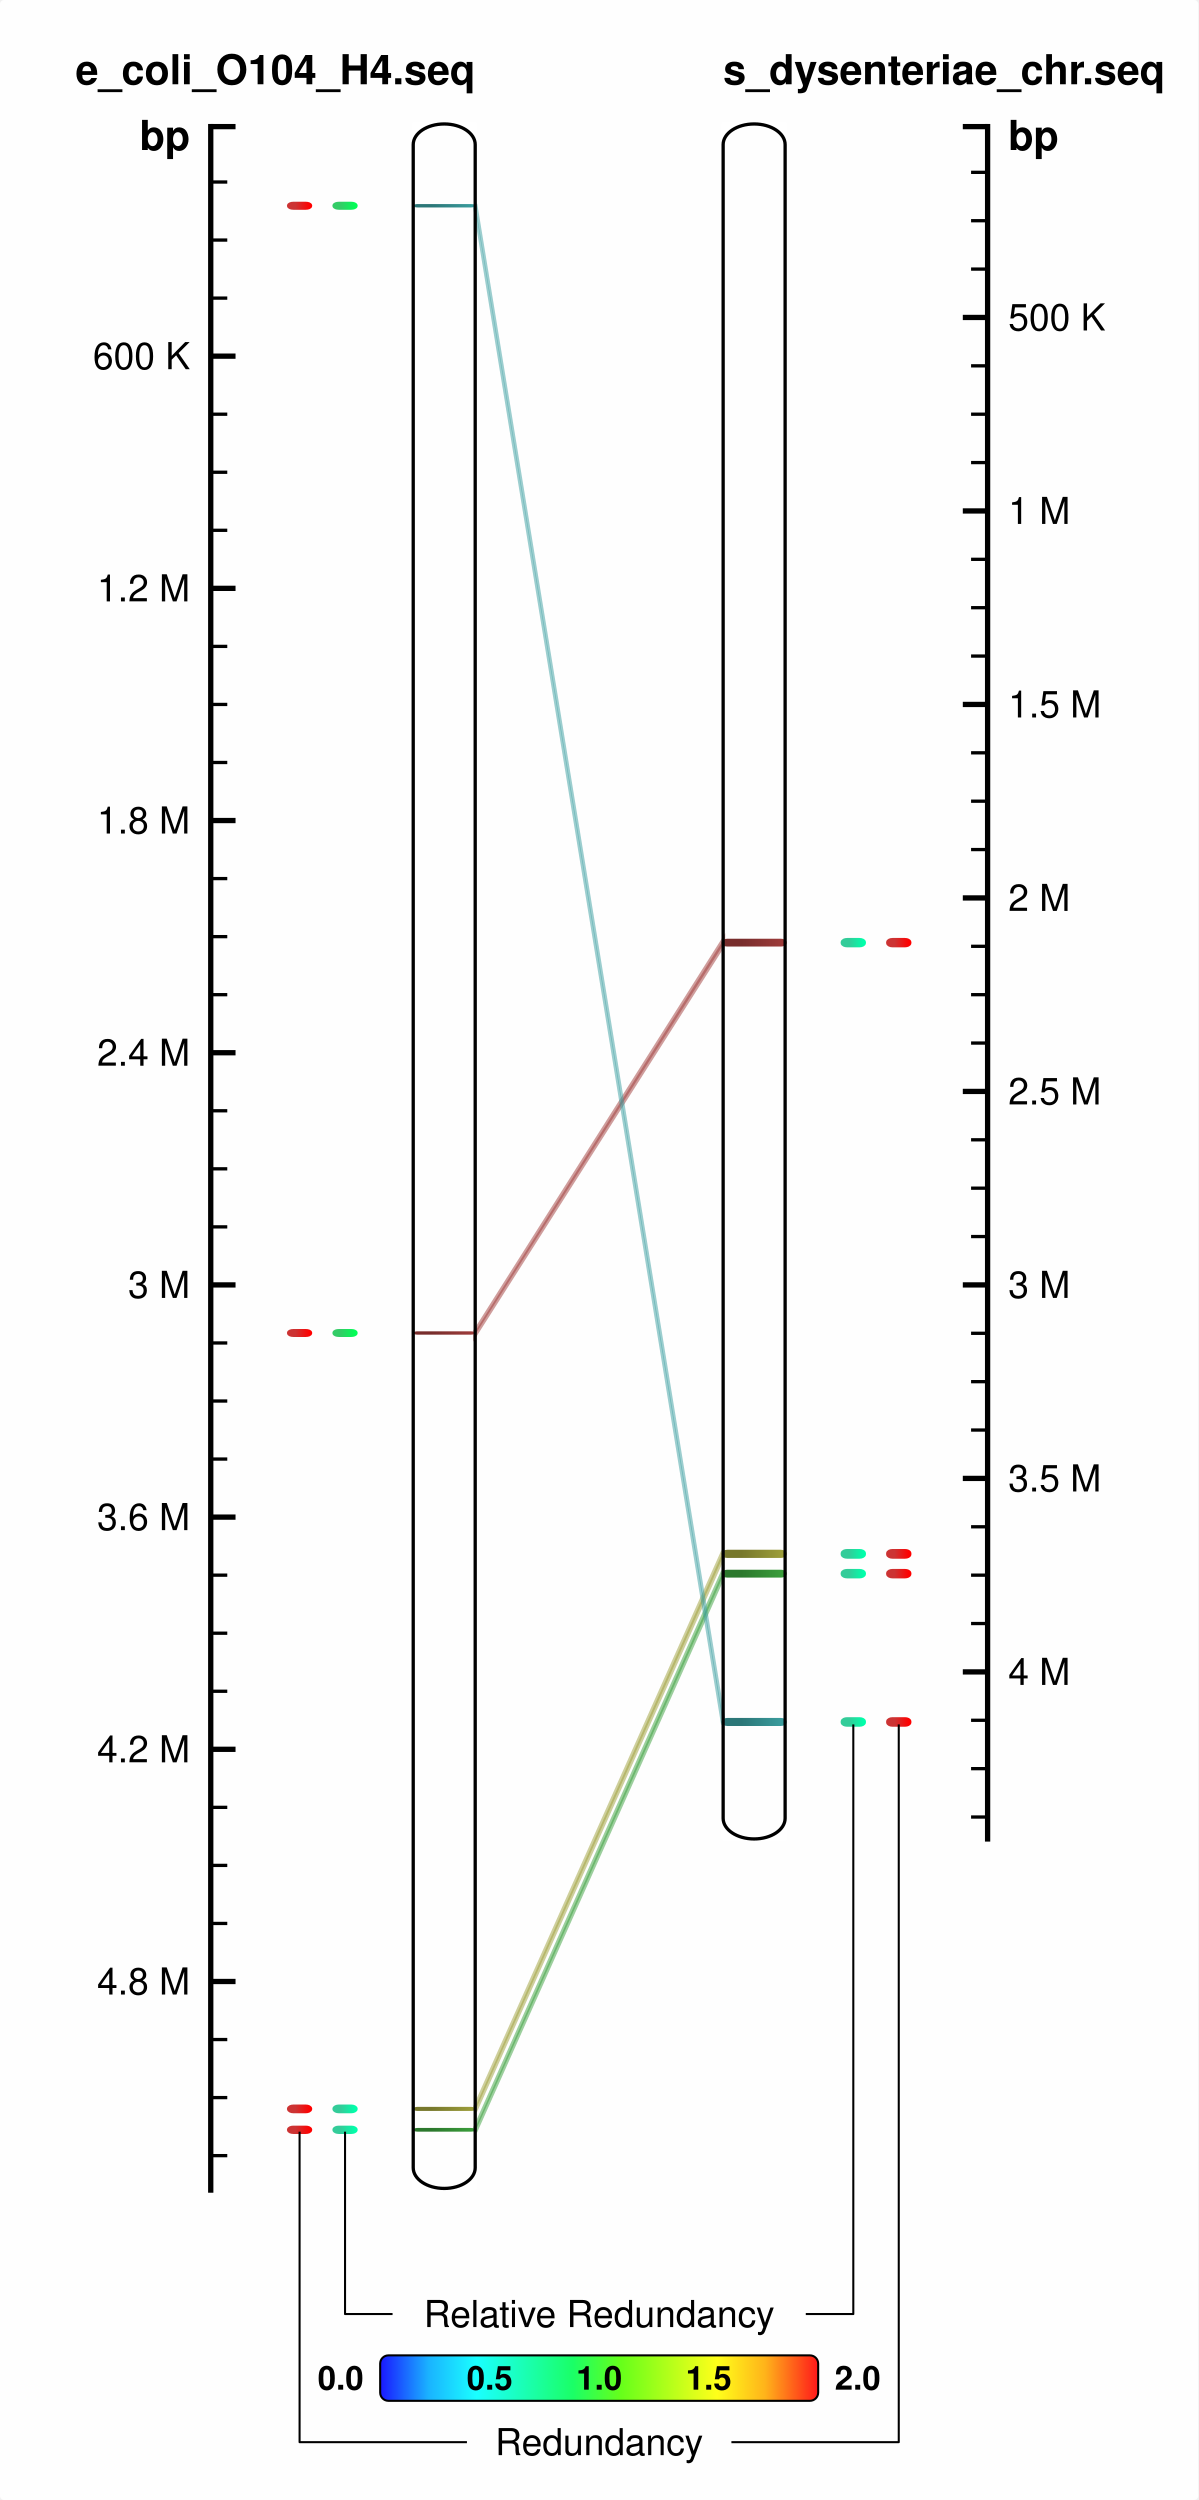
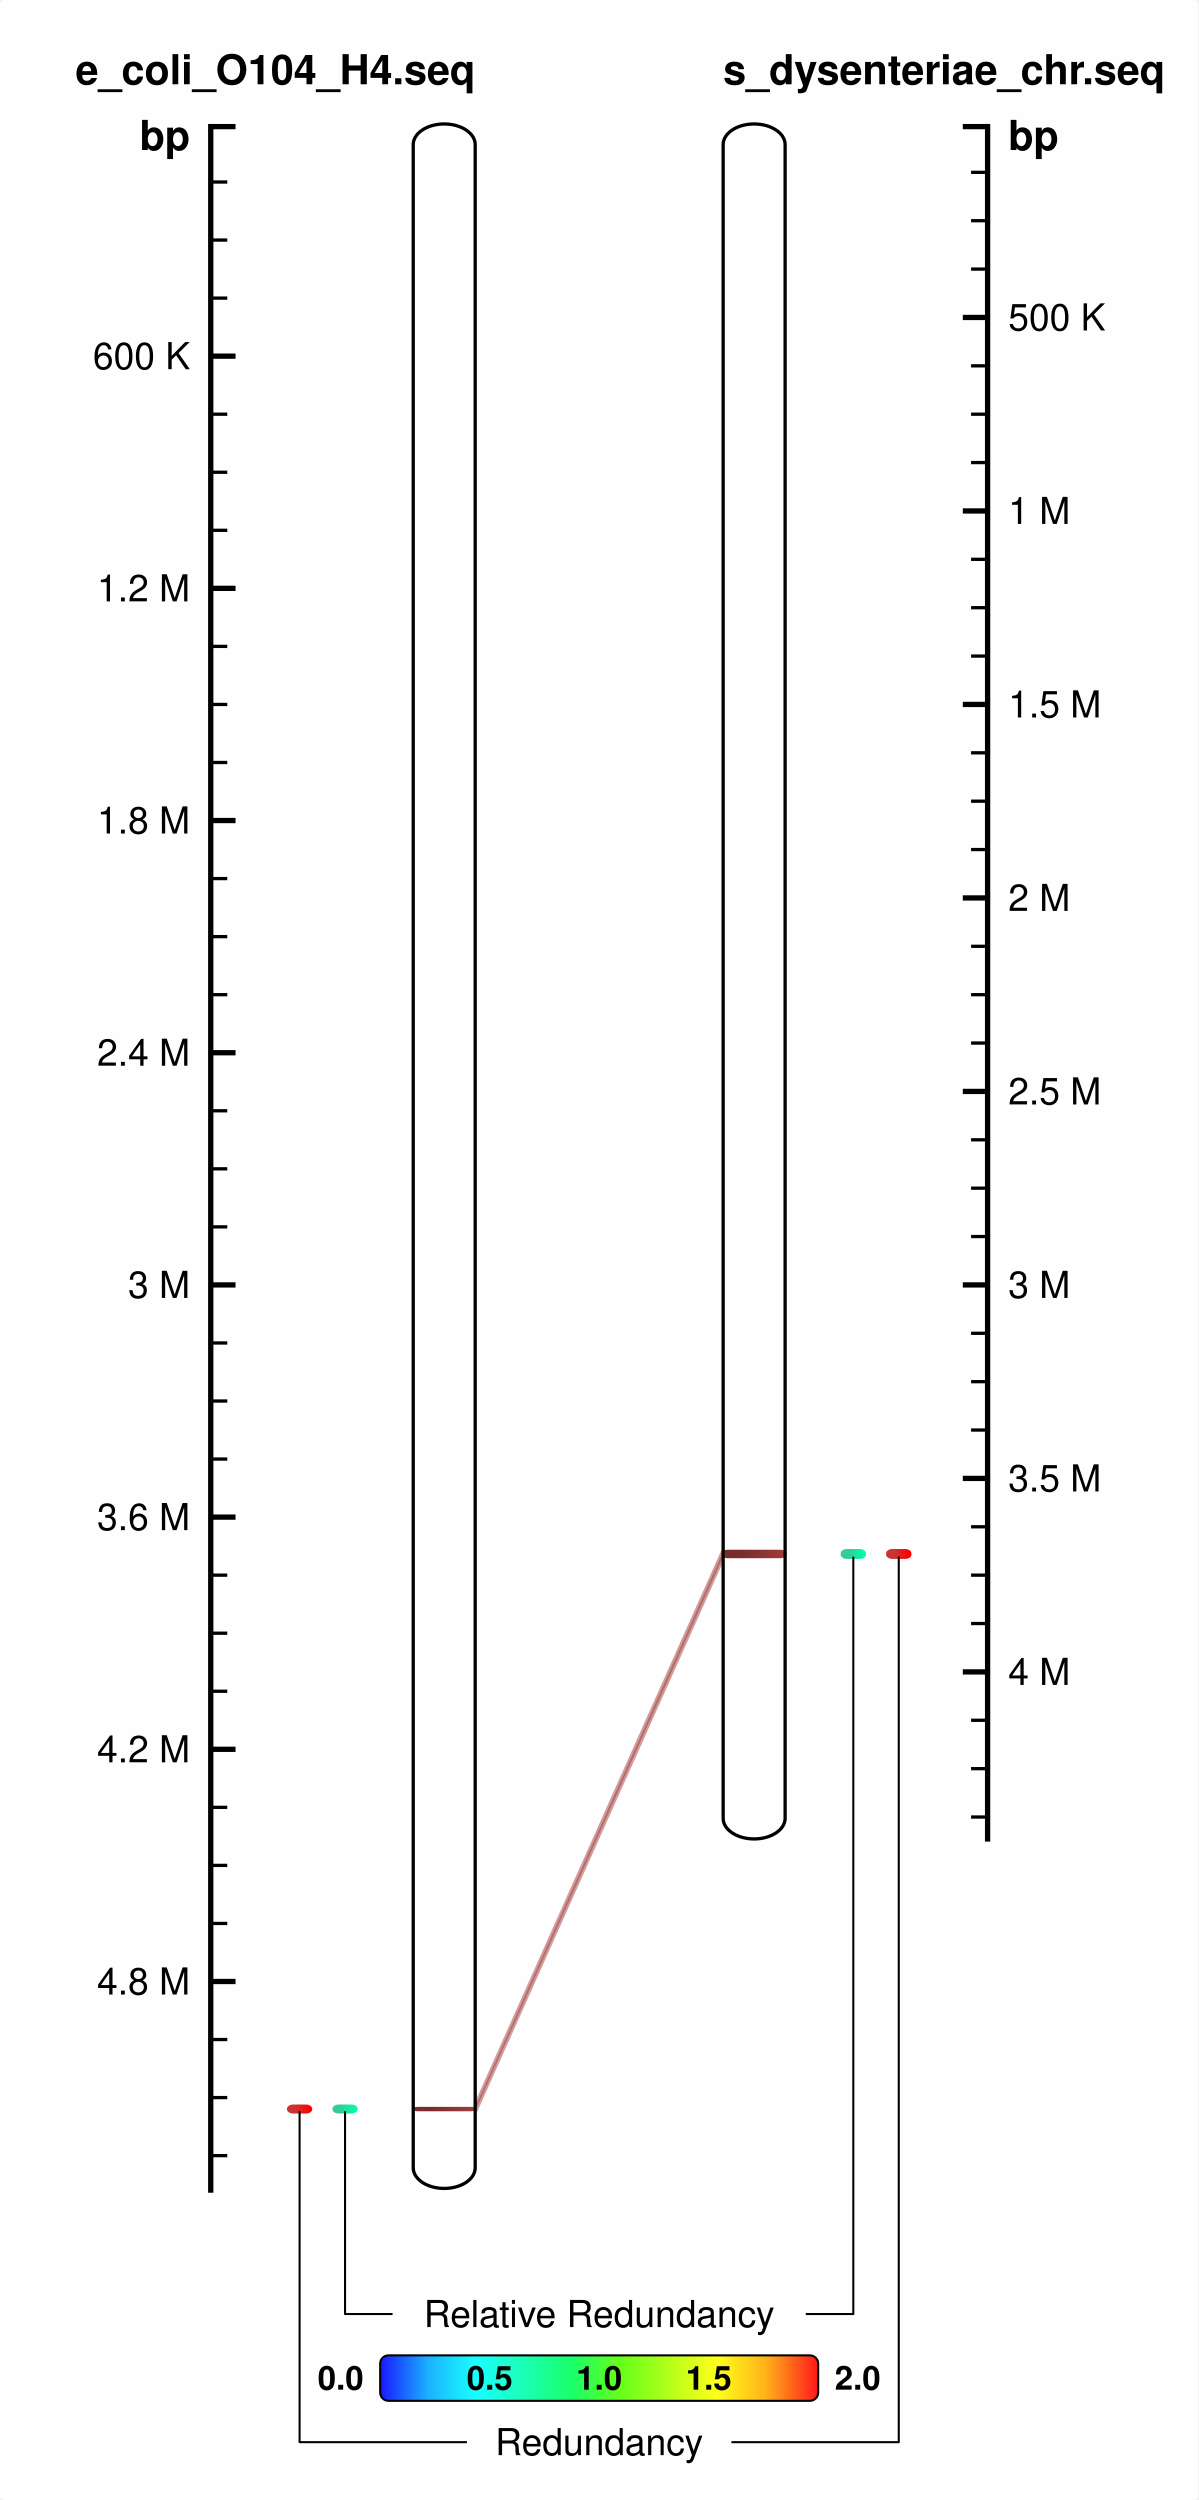
<svg xmlns="http://www.w3.org/2000/svg" viewBox="0 0 290 605.001">
  <rect x="0" y="0" width="290" height="605.001" rx="1" ry="1" fill="white" fill-opacity="0.9" stroke="white" stroke-width="0" stroke-opacity="1" />
  <line id="51.00000030.00000051.000000530.641052" x1="51" y1="30" x2="51" y2="530.641" stroke-width="1.28" stroke="black" />
  <text id="46.00000036.299999" x="46" y="36.3" dominant-baseline="" baseline-shift="" alignment-baseline="" font-size="10px" font-weight="bold" font-family="Helvetica,Arial" font-variant="normal" text-anchor="end" text-align="start" line-height="125%%">
bp</text>
  <line id="51.00000030.63999957.00000030.639999" x1="51" y1="30.64" x2="57" y2="30.64" stroke-width="1.28" stroke="black" />
  <line id="51.00000044.04757355.00000044.047573" x1="51" y1="44.048" x2="55" y2="44.048" stroke-width="0.8" stroke="black" />
  <line id="51.00000058.09515055.00000058.095150" x1="51" y1="58.095" x2="55" y2="58.095" stroke-width="0.8" stroke="black" />
  <line id="51.00000072.14272355.00000072.142723" x1="51" y1="72.143" x2="55" y2="72.143" stroke-width="0.8" stroke="black" />
  <line id="51.00000086.19030057.00000086.190300" x1="51" y1="86.19" x2="57" y2="86.19" stroke-width="1.28" stroke="black" />
  <text id="46.00000089.340302" x="46" y="89.34" dominant-baseline="" baseline-shift="" alignment-baseline="" font-size="9px" font-weight="normal" font-family="Helvetica,Arial" font-variant="normal" text-anchor="end" text-align="start" line-height="125%%">
600 K</text>
  <line id="51.000000100.23786955.000000100.237869" x1="51" y1="100.238" x2="55" y2="100.238" stroke-width="0.8" stroke="black" />
  <line id="51.000000114.28544655.000000114.285446" x1="51" y1="114.285" x2="55" y2="114.285" stroke-width="0.8" stroke="black" />
  <line id="51.000000128.33302355.000000128.333023" x1="51" y1="128.333" x2="55" y2="128.333" stroke-width="0.8" stroke="black" />
  <line id="51.000000142.38060057.000000142.380600" x1="51" y1="142.381" x2="57" y2="142.381" stroke-width="1.28" stroke="black" />
  <text id="46.000000145.530594" x="46" y="145.531" dominant-baseline="" baseline-shift="" alignment-baseline="" font-size="9px" font-weight="normal" font-family="Helvetica,Arial" font-variant="normal" text-anchor="end" text-align="start" line-height="125%%">
1.2 M</text>
  <line id="51.000000156.42817755.000000156.428177" x1="51" y1="156.428" x2="55" y2="156.428" stroke-width="0.8" stroke="black" />
  <line id="51.000000170.47573955.000000170.475739" x1="51" y1="170.476" x2="55" y2="170.476" stroke-width="0.8" stroke="black" />
  <line id="51.000000184.52331555.000000184.523315" x1="51" y1="184.523" x2="55" y2="184.523" stroke-width="0.8" stroke="black" />
  <line id="51.000000198.57089257.000000198.570892" x1="51" y1="198.571" x2="57" y2="198.571" stroke-width="1.28" stroke="black" />
  <text id="46.000000201.720886" x="46" y="201.721" dominant-baseline="" baseline-shift="" alignment-baseline="" font-size="9px" font-weight="normal" font-family="Helvetica,Arial" font-variant="normal" text-anchor="end" text-align="start" line-height="125%%">
1.8 M</text>
  <line id="51.000000212.61846955.000000212.618469" x1="51" y1="212.618" x2="55" y2="212.618" stroke-width="0.8" stroke="black" />
  <line id="51.000000226.66604655.000000226.666046" x1="51" y1="226.666" x2="55" y2="226.666" stroke-width="0.8" stroke="black" />
  <line id="51.000000240.71362355.000000240.713623" x1="51" y1="240.714" x2="55" y2="240.714" stroke-width="0.8" stroke="black" />
  <line id="51.000000254.76118557.000000254.761185" x1="51" y1="254.761" x2="57" y2="254.761" stroke-width="1.28" stroke="black" />
  <text id="46.000000257.911194" x="46" y="257.911" dominant-baseline="" baseline-shift="" alignment-baseline="" font-size="9px" font-weight="normal" font-family="Helvetica,Arial" font-variant="normal" text-anchor="end" text-align="start" line-height="125%%">
2.4 M</text>
  <line id="51.000000268.80877755.000000268.808777" x1="51" y1="268.809" x2="55" y2="268.809" stroke-width="0.8" stroke="black" />
  <line id="51.000000282.85635455.000000282.856354" x1="51" y1="282.856" x2="55" y2="282.856" stroke-width="0.8" stroke="black" />
  <line id="51.000000296.90390055.000000296.903900" x1="51" y1="296.904" x2="55" y2="296.904" stroke-width="0.8" stroke="black" />
  <line id="51.000000310.95147757.000000310.951477" x1="51" y1="310.951" x2="57" y2="310.951" stroke-width="1.28" stroke="black" />
  <text id="46.000000314.101471" x="46" y="314.101" dominant-baseline="" baseline-shift="" alignment-baseline="" font-size="9px" font-weight="normal" font-family="Helvetica,Arial" font-variant="normal" text-anchor="end" text-align="start" line-height="125%%">
3 M</text>
  <line id="51.000000324.99905455.000000324.999054" x1="51" y1="324.999" x2="55" y2="324.999" stroke-width="0.8" stroke="black" />
  <line id="51.000000339.04663155.000000339.046631" x1="51" y1="339.047" x2="55" y2="339.047" stroke-width="0.8" stroke="black" />
  <line id="51.000000353.09420855.000000353.094208" x1="51" y1="353.094" x2="55" y2="353.094" stroke-width="0.8" stroke="black" />
  <line id="51.000000367.14178557.000000367.141785" x1="51" y1="367.142" x2="57" y2="367.142" stroke-width="1.28" stroke="black" />
  <text id="46.000000370.291779" x="46" y="370.292" dominant-baseline="" baseline-shift="" alignment-baseline="" font-size="9px" font-weight="normal" font-family="Helvetica,Arial" font-variant="normal" text-anchor="end" text-align="start" line-height="125%%">
3.6 M</text>
  <line id="51.000000381.18936255.000000381.189362" x1="51" y1="381.189" x2="55" y2="381.189" stroke-width="0.8" stroke="black" />
  <line id="51.000000395.23693855.000000395.236938" x1="51" y1="395.237" x2="55" y2="395.237" stroke-width="0.8" stroke="black" />
  <line id="51.000000409.28451555.000000409.284515" x1="51" y1="409.285" x2="55" y2="409.285" stroke-width="0.8" stroke="black" />
  <line id="51.000000423.33209257.000000423.332092" x1="51" y1="423.332" x2="57" y2="423.332" stroke-width="1.28" stroke="black" />
  <text id="46.000000426.482086" x="46" y="426.482" dominant-baseline="" baseline-shift="" alignment-baseline="" font-size="9px" font-weight="normal" font-family="Helvetica,Arial" font-variant="normal" text-anchor="end" text-align="start" line-height="125%%">
4.2 M</text>
  <line id="51.000000437.37966955.000000437.379669" x1="51" y1="437.38" x2="55" y2="437.38" stroke-width="0.8" stroke="black" />
  <line id="51.000000451.42724655.000000451.427246" x1="51" y1="451.427" x2="55" y2="451.427" stroke-width="0.8" stroke="black" />
  <line id="51.000000465.47482355.000000465.474823" x1="51" y1="465.475" x2="55" y2="465.475" stroke-width="0.8" stroke="black" />
  <line id="51.000000479.52236957.000000479.522369" x1="51" y1="479.522" x2="57" y2="479.522" stroke-width="1.28" stroke="black" />
  <text id="46.000000482.672363" x="46" y="482.672" dominant-baseline="" baseline-shift="" alignment-baseline="" font-size="9px" font-weight="normal" font-family="Helvetica,Arial" font-variant="normal" text-anchor="end" text-align="start" line-height="125%%">
4.8 M</text>
  <line id="51.000000493.56994655.000000493.569946" x1="51" y1="493.57" x2="55" y2="493.57" stroke-width="0.8" stroke="black" />
  <line id="51.000000507.61752355.000000507.617523" x1="51" y1="507.618" x2="55" y2="507.618" stroke-width="0.8" stroke="black" />
  <line id="51.000000521.66510055.000000521.665100" x1="51" y1="521.665" x2="55" y2="521.665" stroke-width="0.8" stroke="black" />
  <line id="239.00000030.000000239.000000445.666321" x1="239" y1="30" x2="239" y2="445.666" stroke-width="1.28" stroke="black" />
  <text id="244.00000036.299999" x="244" y="36.3" dominant-baseline="" baseline-shift="" alignment-baseline="" font-size="10px" font-weight="bold" font-family="Helvetica,Arial" font-variant="normal" text-anchor="start" text-align="start" line-height="125%%">
bp</text>
  <line id="239.00000030.639999233.00000030.639999" x1="239" y1="30.64" x2="233" y2="30.64" stroke-width="1.28" stroke="black" />
  <line id="239.00000041.706310235.00000041.706310" x1="239" y1="41.706" x2="235" y2="41.706" stroke-width="0.8" stroke="black" />
  <line id="239.00000053.412624235.00000053.412624" x1="239" y1="53.413" x2="235" y2="53.413" stroke-width="0.8" stroke="black" />
  <line id="239.00000065.118935235.00000065.118935" x1="239" y1="65.119" x2="235" y2="65.119" stroke-width="0.8" stroke="black" />
  <line id="239.00000076.825249233.00000076.825249" x1="239" y1="76.825" x2="233" y2="76.825" stroke-width="1.28" stroke="black" />
  <text id="244.00000079.975250" x="244" y="79.975" dominant-baseline="" baseline-shift="" alignment-baseline="" font-size="9px" font-weight="normal" font-family="Helvetica,Arial" font-variant="normal" text-anchor="start" text-align="start" line-height="125%%">
500 K</text>
  <line id="239.00000088.531563235.00000088.531563" x1="239" y1="88.532" x2="235" y2="88.532" stroke-width="0.8" stroke="black" />
  <line id="239.000000100.237869235.000000100.237869" x1="239" y1="100.238" x2="235" y2="100.238" stroke-width="0.8" stroke="black" />
  <line id="239.000000111.944183235.000000111.944183" x1="239" y1="111.944" x2="235" y2="111.944" stroke-width="0.8" stroke="black" />
  <line id="239.000000123.650497233.000000123.650497" x1="239" y1="123.65" x2="233" y2="123.65" stroke-width="1.28" stroke="black" />
  <text id="244.000000126.800499" x="244" y="126.8" dominant-baseline="" baseline-shift="" alignment-baseline="" font-size="9px" font-weight="normal" font-family="Helvetica,Arial" font-variant="normal" text-anchor="start" text-align="start" line-height="125%%">
1 M</text>
  <line id="239.000000135.356812235.000000135.356812" x1="239" y1="135.357" x2="235" y2="135.357" stroke-width="0.8" stroke="black" />
  <line id="239.000000147.063126235.000000147.063126" x1="239" y1="147.063" x2="235" y2="147.063" stroke-width="0.8" stroke="black" />
  <line id="239.000000158.769440235.000000158.769440" x1="239" y1="158.769" x2="235" y2="158.769" stroke-width="0.8" stroke="black" />
  <line id="239.000000170.475739233.000000170.475739" x1="239" y1="170.476" x2="233" y2="170.476" stroke-width="1.28" stroke="black" />
  <text id="244.000000173.625732" x="244" y="173.626" dominant-baseline="" baseline-shift="" alignment-baseline="" font-size="9px" font-weight="normal" font-family="Helvetica,Arial" font-variant="normal" text-anchor="start" text-align="start" line-height="125%%">
1.5 M</text>
  <line id="239.000000182.182053235.000000182.182053" x1="239" y1="182.182" x2="235" y2="182.182" stroke-width="0.8" stroke="black" />
  <line id="239.000000193.888367235.000000193.888367" x1="239" y1="193.888" x2="235" y2="193.888" stroke-width="0.8" stroke="black" />
  <line id="239.000000205.594681235.000000205.594681" x1="239" y1="205.595" x2="235" y2="205.595" stroke-width="0.8" stroke="black" />
  <line id="239.000000217.300995233.000000217.300995" x1="239" y1="217.301" x2="233" y2="217.301" stroke-width="1.28" stroke="black" />
  <text id="244.000000220.450989" x="244" y="220.451" dominant-baseline="" baseline-shift="" alignment-baseline="" font-size="9px" font-weight="normal" font-family="Helvetica,Arial" font-variant="normal" text-anchor="start" text-align="start" line-height="125%%">
2 M</text>
  <line id="239.000000229.007309235.000000229.007309" x1="239" y1="229.007" x2="235" y2="229.007" stroke-width="0.8" stroke="black" />
  <line id="239.000000240.713623235.000000240.713623" x1="239" y1="240.714" x2="235" y2="240.714" stroke-width="0.8" stroke="black" />
  <line id="239.000000252.419922235.000000252.419922" x1="239" y1="252.42" x2="235" y2="252.42" stroke-width="0.8" stroke="black" />
  <line id="239.000000264.126251233.000000264.126251" x1="239" y1="264.126" x2="233" y2="264.126" stroke-width="1.28" stroke="black" />
  <text id="244.000000267.276245" x="244" y="267.276" dominant-baseline="" baseline-shift="" alignment-baseline="" font-size="9px" font-weight="normal" font-family="Helvetica,Arial" font-variant="normal" text-anchor="start" text-align="start" line-height="125%%">
2.5 M</text>
  <line id="239.000000275.832550235.000000275.832550" x1="239" y1="275.833" x2="235" y2="275.833" stroke-width="0.8" stroke="black" />
  <line id="239.000000287.538879235.000000287.538879" x1="239" y1="287.539" x2="235" y2="287.539" stroke-width="0.8" stroke="black" />
  <line id="239.000000299.245178235.000000299.245178" x1="239" y1="299.245" x2="235" y2="299.245" stroke-width="0.8" stroke="black" />
  <line id="239.000000310.951477233.000000310.951477" x1="239" y1="310.951" x2="233" y2="310.951" stroke-width="1.28" stroke="black" />
  <text id="244.000000314.101471" x="244" y="314.101" dominant-baseline="" baseline-shift="" alignment-baseline="" font-size="9px" font-weight="normal" font-family="Helvetica,Arial" font-variant="normal" text-anchor="start" text-align="start" line-height="125%%">
3 M</text>
  <line id="239.000000322.657806235.000000322.657806" x1="239" y1="322.658" x2="235" y2="322.658" stroke-width="0.8" stroke="black" />
  <line id="239.000000334.364105235.000000334.364105" x1="239" y1="334.364" x2="235" y2="334.364" stroke-width="0.8" stroke="black" />
  <line id="239.000000346.070435235.000000346.070435" x1="239" y1="346.07" x2="235" y2="346.07" stroke-width="0.8" stroke="black" />
  <line id="239.000000357.776733233.000000357.776733" x1="239" y1="357.777" x2="233" y2="357.777" stroke-width="1.28" stroke="black" />
  <text id="244.000000360.926727" x="244" y="360.927" dominant-baseline="" baseline-shift="" alignment-baseline="" font-size="9px" font-weight="normal" font-family="Helvetica,Arial" font-variant="normal" text-anchor="start" text-align="start" line-height="125%%">
3.5 M</text>
  <line id="239.000000369.483063235.000000369.483063" x1="239" y1="369.483" x2="235" y2="369.483" stroke-width="0.8" stroke="black" />
  <line id="239.000000381.189362235.000000381.189362" x1="239" y1="381.189" x2="235" y2="381.189" stroke-width="0.8" stroke="black" />
  <line id="239.000000392.895660235.000000392.895660" x1="239" y1="392.896" x2="235" y2="392.896" stroke-width="0.8" stroke="black" />
  <line id="239.000000404.601990233.000000404.601990" x1="239" y1="404.602" x2="233" y2="404.602" stroke-width="1.28" stroke="black" />
  <text id="244.000000407.751984" x="244" y="407.752" dominant-baseline="" baseline-shift="" alignment-baseline="" font-size="9px" font-weight="normal" font-family="Helvetica,Arial" font-variant="normal" text-anchor="start" text-align="start" line-height="125%%">
4 M</text>
  <line id="239.000000416.308289235.000000416.308289" x1="239" y1="416.308" x2="235" y2="416.308" stroke-width="0.8" stroke="black" />
  <line id="239.000000428.014618235.000000428.014618" x1="239" y1="428.015" x2="235" y2="428.015" stroke-width="0.8" stroke="black" />
  <line id="239.000000439.720917235.000000439.720917" x1="239" y1="439.721" x2="235" y2="439.721" stroke-width="0.8" stroke="black" />
  <defs id="">
-     <linearGradient id="grad100.000000514.967896" x1="0%" y1="0%" x2="100%" y2="0%">
-       <stop offset="30%" stop-color="#2C782D" stop-opacity="1" />
-       <stop offset="100%" stop-color="#3BA03C" stop-opacity="1" />
+     <linearGradient id="grad100.000000509.859253" x1="0%" y1="0%" x2="100%" y2="0%">
+       <stop offset="30%" stop-color="#782D2C" stop-opacity="1" />
+       <stop offset="100%" stop-color="#A03C3B" stop-opacity="1" />
    </linearGradient>
  </defs>
-   <rect x="100" y="514.968" width="15" height="0.892" rx="1" ry="1" fill="url(#grad100.000000514.967896)" fill-opacity="1" stroke-width="0.75" stroke-opacity="1" />
+   <rect x="100" y="509.859" width="15" height="1.062" rx="1" ry="1" fill="url(#grad100.000000509.859253)" fill-opacity="1" stroke-width="0.75" stroke-opacity="1" />
  <defs id="">
-     <linearGradient id="grad100.000000514.967896NRC" x1="0%" y1="0%" x2="100%" y2="0%">
+     <linearGradient id="grad100.000000509.859253NRC" x1="0%" y1="0%" x2="100%" y2="0%">
      <stop offset="30%" stop-color="#33CC99" stop-opacity="1" />
      <stop offset="100%" stop-color="#00ffaa" stop-opacity="1" />
    </linearGradient>
  </defs>
-   <rect x="81" y="514.968" width="5" height="0.892" rx="1" ry="0.5" fill="url(#grad100.000000514.967896NRC)" fill-opacity="1" stroke="url(#grad100.000000514.967896NRC)" stroke-width="1.125" stroke-opacity="1" />
+   <rect x="81" y="509.859" width="5" height="1.062" rx="1" ry="0.5" fill="url(#grad100.000000509.859253NRC)" fill-opacity="1" stroke="url(#grad100.000000509.859253NRC)" stroke-width="1.125" stroke-opacity="1" />
  <defs id="">
-     <linearGradient id="grad100.000000514.967896NRCRedun" x1="0%" y1="0%" x2="100%" y2="0%">
+     <linearGradient id="grad100.000000509.859253NRCRedun" x1="0%" y1="0%" x2="100%" y2="0%">
      <stop offset="30%" stop-color="#CC3333" stop-opacity="1" />
      <stop offset="100%" stop-color="#ff0000" stop-opacity="1" />
    </linearGradient>
  </defs>
-   <rect x="70" y="514.968" width="5" height="0.892" rx="1" ry="0.5" fill="url(#grad100.000000514.967896NRCRedun)" fill-opacity="1" stroke="url(#grad100.000000514.967896NRCRedun)" stroke-width="1.125" stroke-opacity="1" />
+   <rect x="70" y="509.859" width="5" height="1.062" rx="1" ry="0.5" fill="url(#grad100.000000509.859253NRCRedun)" fill-opacity="1" stroke="url(#grad100.000000509.859253NRCRedun)" stroke-width="1.125" stroke-opacity="1" />
  <defs id="">
-     <linearGradient id="grad175.000000380.245453" x1="0%" y1="0%" x2="100%" y2="0%">
-       <stop offset="30%" stop-color="#2C782D" stop-opacity="1" />
-       <stop offset="100%" stop-color="#3BA03C" stop-opacity="1" />
+     <linearGradient id="grad175.000000375.415161" x1="0%" y1="0%" x2="100%" y2="0%">
+       <stop offset="30%" stop-color="#782D2C" stop-opacity="1" />
+       <stop offset="100%" stop-color="#A03C3B" stop-opacity="1" />
    </linearGradient>
  </defs>
-   <rect x="175" y="380.245" width="15" height="1.164" rx="1" ry="1" fill="url(#grad175.000000380.245453)" fill-opacity="1" stroke="url(#grad175.000000380.245453)" stroke-width="0.75" stroke-opacity="1" />
+   <rect x="175" y="375.415" width="15" height="1.292" rx="1" ry="1" fill="url(#grad175.000000375.415161)" fill-opacity="1" stroke="url(#grad175.000000375.415161)" stroke-width="0.75" stroke-opacity="1" />
  <defs id="">
-     <linearGradient id="grad175.000000380.245453NRC" x1="0%" y1="0%" x2="100%" y2="0%">
+     <linearGradient id="grad175.000000375.415161NRC" x1="0%" y1="0%" x2="100%" y2="0%">
      <stop offset="30%" stop-color="#33CC99" stop-opacity="1" />
      <stop offset="100%" stop-color="#00ffaa" stop-opacity="1" />
    </linearGradient>
  </defs>
-   <rect x="204" y="380.245" width="5" height="1.164" rx="1" ry="0.5" fill="url(#grad175.000000380.245453NRC)" fill-opacity="1" stroke="url(#grad175.000000380.245453NRC)" stroke-width="1.125" stroke-opacity="1" />
+   <rect x="204" y="375.415" width="5" height="1.292" rx="1" ry="0.5" fill="url(#grad175.000000375.415161NRC)" fill-opacity="1" stroke="url(#grad175.000000375.415161NRC)" stroke-width="1.125" stroke-opacity="1" />
  <defs id="">
-     <linearGradient id="grad175.000000380.245453NRCRedun" x1="0%" y1="0%" x2="100%" y2="0%">
+     <linearGradient id="grad175.000000375.415161NRCRedun" x1="0%" y1="0%" x2="100%" y2="0%">
      <stop offset="30%" stop-color="#CC3333" stop-opacity="1" />
      <stop offset="100%" stop-color="#ff0000" stop-opacity="1" />
    </linearGradient>
  </defs>
-   <rect x="215" y="380.245" width="5" height="1.164" rx="1" ry="0.5" fill="url(#grad175.000000380.245453NRCRedun)" fill-opacity="1" stroke="url(#grad175.000000380.245453NRCRedun)" stroke-width="1.125" stroke-opacity="1" />
-   <polygon points="115,514.968 115,515.86 175,381.409 175,380.245 " fill="#3BA03C" stroke="#3BA03C" stroke-width="1" stroke-opacity="0.5" fill-opacity="0.5" />
-   <defs id="">
-     <linearGradient id="grad100.000000509.860748" x1="0%" y1="0%" x2="100%" y2="0%">
-       <stop offset="30%" stop-color="#77782C" stop-opacity="1" />
-       <stop offset="100%" stop-color="#9FA03B" stop-opacity="1" />
-     </linearGradient>
-   </defs>
-   <rect x="100" y="509.861" width="15" height="0.99" rx="1" ry="1" fill="url(#grad100.000000509.860748)" fill-opacity="1" stroke-width="0.75" stroke-opacity="1" />
-   <defs id="">
-     <linearGradient id="grad100.000000509.860748NRC" x1="0%" y1="0%" x2="100%" y2="0%">
-       <stop offset="30%" stop-color="#33CC99" stop-opacity="1" />
-       <stop offset="100%" stop-color="#00ffaa" stop-opacity="1" />
-     </linearGradient>
-   </defs>
-   <rect x="81" y="509.861" width="5" height="0.99" rx="1" ry="0.5" fill="url(#grad100.000000509.860748NRC)" fill-opacity="1" stroke="url(#grad100.000000509.860748NRC)" stroke-width="1.125" stroke-opacity="1" />
-   <defs id="">
-     <linearGradient id="grad100.000000509.860748NRCRedun" x1="0%" y1="0%" x2="100%" y2="0%">
-       <stop offset="30%" stop-color="#CC3333" stop-opacity="1" />
-       <stop offset="100%" stop-color="#ff0000" stop-opacity="1" />
-     </linearGradient>
-   </defs>
-   <rect x="70" y="509.861" width="5" height="0.99" rx="1" ry="0.5" fill="url(#grad100.000000509.860748NRCRedun)" fill-opacity="1" stroke="url(#grad100.000000509.860748NRCRedun)" stroke-width="1.125" stroke-opacity="1" />
-   <defs id="">
-     <linearGradient id="grad175.000000375.417023" x1="0%" y1="0%" x2="100%" y2="0%">
-       <stop offset="30%" stop-color="#77782C" stop-opacity="1" />
-       <stop offset="100%" stop-color="#9FA03B" stop-opacity="1" />
-     </linearGradient>
-   </defs>
-   <rect x="175" y="375.417" width="15" height="1.231" rx="1" ry="1" fill="url(#grad175.000000375.417023)" fill-opacity="1" stroke="url(#grad175.000000375.417023)" stroke-width="0.75" stroke-opacity="1" />
-   <defs id="">
-     <linearGradient id="grad175.000000375.417023NRC" x1="0%" y1="0%" x2="100%" y2="0%">
-       <stop offset="30%" stop-color="#33CC99" stop-opacity="1" />
-       <stop offset="100%" stop-color="#00ffaa" stop-opacity="1" />
-     </linearGradient>
-   </defs>
-   <rect x="204" y="375.417" width="5" height="1.231" rx="1" ry="0.5" fill="url(#grad175.000000375.417023NRC)" fill-opacity="1" stroke="url(#grad175.000000375.417023NRC)" stroke-width="1.125" stroke-opacity="1" />
-   <defs id="">
-     <linearGradient id="grad175.000000375.417023NRCRedun" x1="0%" y1="0%" x2="100%" y2="0%">
-       <stop offset="30%" stop-color="#CC3333" stop-opacity="1" />
-       <stop offset="100%" stop-color="#ff0000" stop-opacity="1" />
-     </linearGradient>
-   </defs>
-   <rect x="215" y="375.417" width="5" height="1.231" rx="1" ry="0.5" fill="url(#grad175.000000375.417023NRCRedun)" fill-opacity="1" stroke="url(#grad175.000000375.417023NRCRedun)" stroke-width="1.125" stroke-opacity="1" />
-   <polygon points="115,509.861 115,510.851 175,376.648 175,375.417 " fill="#9FA03B" stroke="#9FA03B" stroke-width="1" stroke-opacity="0.5" fill-opacity="0.5" />
-   <defs id="">
-     <linearGradient id="grad100.000000322.183167" x1="0%" y1="0%" x2="100%" y2="0%">
-       <stop offset="30%" stop-color="#782D2C" stop-opacity="1" />
-       <stop offset="100%" stop-color="#A03C3B" stop-opacity="1" />
-     </linearGradient>
-   </defs>
-   <rect x="100" y="322.183" width="15" height="0.802" rx="1" ry="1" fill="url(#grad100.000000322.183167)" fill-opacity="1" stroke-width="0.75" stroke-opacity="1" />
-   <defs id="">
-     <linearGradient id="grad100.000000322.183167NRC" x1="0%" y1="0%" x2="100%" y2="0%">
-       <stop offset="30%" stop-color="#33CC66" stop-opacity="1" />
-       <stop offset="100%" stop-color="#00ff55" stop-opacity="1" />
-     </linearGradient>
-   </defs>
-   <rect x="81" y="322.183" width="5" height="0.802" rx="1" ry="0.5" fill="url(#grad100.000000322.183167NRC)" fill-opacity="1" stroke="url(#grad100.000000322.183167NRC)" stroke-width="1.125" stroke-opacity="1" />
-   <defs id="">
-     <linearGradient id="grad100.000000322.183167NRCRedun" x1="0%" y1="0%" x2="100%" y2="0%">
-       <stop offset="30%" stop-color="#CC3333" stop-opacity="1" />
-       <stop offset="100%" stop-color="#ff0000" stop-opacity="1" />
-     </linearGradient>
-   </defs>
-   <rect x="70" y="322.183" width="5" height="0.802" rx="1" ry="0.5" fill="url(#grad100.000000322.183167NRCRedun)" fill-opacity="1" stroke="url(#grad100.000000322.183167NRCRedun)" stroke-width="1.125" stroke-opacity="1" />
-   <defs id="">
-     <linearGradient id="grad175.000000227.548889" x1="0%" y1="0%" x2="100%" y2="0%">
-       <stop offset="30%" stop-color="#782D2C" stop-opacity="1" />
-       <stop offset="100%" stop-color="#A03C3B" stop-opacity="1" />
-     </linearGradient>
-   </defs>
-   <rect x="175" y="227.549" width="15" height="1.144" rx="1" ry="1" fill="url(#grad175.000000227.548889)" fill-opacity="1" stroke="url(#grad175.000000227.548889)" stroke-width="0.75" stroke-opacity="1" />
-   <defs id="">
-     <linearGradient id="grad175.000000227.548889NRC" x1="0%" y1="0%" x2="100%" y2="0%">
-       <stop offset="30%" stop-color="#33CC99" stop-opacity="1" />
-       <stop offset="100%" stop-color="#00ffaa" stop-opacity="1" />
-     </linearGradient>
-   </defs>
-   <rect x="204" y="227.549" width="5" height="1.144" rx="1" ry="0.5" fill="url(#grad175.000000227.548889NRC)" fill-opacity="1" stroke="url(#grad175.000000227.548889NRC)" stroke-width="1.125" stroke-opacity="1" />
-   <defs id="">
-     <linearGradient id="grad175.000000227.548889NRCRedun" x1="0%" y1="0%" x2="100%" y2="0%">
-       <stop offset="30%" stop-color="#CC3333" stop-opacity="1" />
-       <stop offset="100%" stop-color="#ff0000" stop-opacity="1" />
-     </linearGradient>
-   </defs>
-   <rect x="215" y="227.549" width="5" height="1.144" rx="1" ry="0.5" fill="url(#grad175.000000227.548889NRCRedun)" fill-opacity="1" stroke="url(#grad175.000000227.548889NRCRedun)" stroke-width="1.125" stroke-opacity="1" />
-   <polygon points="115,322.183 115,322.985 175,228.693 175,227.549 " fill="#A03C3B" stroke="#A03C3B" stroke-width="1" stroke-opacity="0.5" fill-opacity="0.5" />
-   <defs id="">
-     <linearGradient id="grad100.00000049.383312" x1="0%" y1="0%" x2="100%" y2="0%">
-       <stop offset="30%" stop-color="#2C7778" stop-opacity="1" />
-       <stop offset="100%" stop-color="#3B9FA0" stop-opacity="1" />
-     </linearGradient>
-   </defs>
-   <rect x="100" y="49.383" width="15" height="0.819" rx="1" ry="1" fill="url(#grad100.00000049.383312)" fill-opacity="1" stroke-width="0.75" stroke-opacity="1" />
-   <defs id="">
-     <linearGradient id="grad100.00000049.383312NRC" x1="0%" y1="0%" x2="100%" y2="0%">
-       <stop offset="30%" stop-color="#33CC66" stop-opacity="1" />
-       <stop offset="100%" stop-color="#00ff55" stop-opacity="1" />
-     </linearGradient>
-   </defs>
-   <rect x="81" y="49.383" width="5" height="0.819" rx="1" ry="0.5" fill="url(#grad100.00000049.383312NRC)" fill-opacity="1" stroke="url(#grad100.00000049.383312NRC)" stroke-width="1.125" stroke-opacity="1" />
-   <defs id="">
-     <linearGradient id="grad100.00000049.383312NRCRedun" x1="0%" y1="0%" x2="100%" y2="0%">
-       <stop offset="30%" stop-color="#CC3333" stop-opacity="1" />
-       <stop offset="100%" stop-color="#ff0000" stop-opacity="1" />
-     </linearGradient>
-   </defs>
-   <rect x="70" y="49.383" width="5" height="0.819" rx="1" ry="0.5" fill="url(#grad100.00000049.383312NRCRedun)" fill-opacity="1" stroke="url(#grad100.00000049.383312NRCRedun)" stroke-width="1.125" stroke-opacity="1" />
-   <defs id="">
-     <linearGradient id="grad175.000000416.120056" x1="0%" y1="0%" x2="100%" y2="0%">
-       <stop offset="30%" stop-color="#2C7778" stop-opacity="1" />
-       <stop offset="100%" stop-color="#3B9FA0" stop-opacity="1" />
-     </linearGradient>
-   </defs>
-   <rect x="175" y="416.12" width="15" height="1.19" rx="1" ry="1" fill="url(#grad175.000000416.120056)" fill-opacity="1" stroke="url(#grad175.000000416.120056)" stroke-width="0.75" stroke-opacity="1" />
-   <defs id="">
-     <linearGradient id="grad175.000000416.120056NRC" x1="0%" y1="0%" x2="100%" y2="0%">
-       <stop offset="30%" stop-color="#33CC99" stop-opacity="1" />
-       <stop offset="100%" stop-color="#00ffaa" stop-opacity="1" />
-     </linearGradient>
-   </defs>
-   <rect x="204" y="416.12" width="5" height="1.19" rx="1" ry="0.5" fill="url(#grad175.000000416.120056NRC)" fill-opacity="1" stroke="url(#grad175.000000416.120056NRC)" stroke-width="1.125" stroke-opacity="1" />
-   <defs id="">
-     <linearGradient id="grad175.000000416.120056NRCRedun" x1="0%" y1="0%" x2="100%" y2="0%">
-       <stop offset="30%" stop-color="#CC3333" stop-opacity="1" />
-       <stop offset="100%" stop-color="#ff0000" stop-opacity="1" />
-     </linearGradient>
-   </defs>
-   <rect x="215" y="416.12" width="5" height="1.19" rx="1" ry="0.5" fill="url(#grad175.000000416.120056NRCRedun)" fill-opacity="1" stroke="url(#grad175.000000416.120056NRCRedun)" stroke-width="1.125" stroke-opacity="1" />
-   <polygon points="115,49.383 115,50.203 175,417.31 175,416.12 " fill="#3B9FA0" stroke="#3B9FA0" stroke-width="1" stroke-opacity="0.5" fill-opacity="0.5" />
+   <rect x="215" y="375.415" width="5" height="1.292" rx="1" ry="0.5" fill="url(#grad175.000000375.415161NRCRedun)" fill-opacity="1" stroke="url(#grad175.000000375.415161NRCRedun)" stroke-width="1.125" stroke-opacity="1" />
+   <polygon points="115,509.859 115,510.921 175,376.708 175,375.415 " fill="#A03C3B" stroke="#A03C3B" stroke-width="1" stroke-opacity="0.5" fill-opacity="0.5" />
  <path id="rhs100.00000030.000000" d="M 100,524.601 a 7.5,5 0 0,0 15,0 v 5 h -15 v -5 z " fill="white" fill-opacity="1" stroke="white" stroke-opacity="1" stroke-linejoin="round" stroke-width="0.8" />
  <path id="rhs100.00000030.000000" d="M 115,35 a 7.5,5 0 0,0 -15,0 v -5 h 15 v 5 z " fill="white" fill-opacity="1" stroke="white" stroke-opacity="1" stroke-linejoin="round" stroke-width="0.8" />
  <path id="100.00000030.000000" d="M 100,35 v 489.601 a 7.5,5 0 0,0 15,0 v -489.601 a 7.5,5 0 0,0 -15,0 z " fill="none" fill-opacity="0.9" stroke="black" stroke-opacity="1" stroke-linejoin="round" stroke-width="0.8" />
  <path id="rhs100.00000030.000000" d="M 175,440.026 a 7.5,5 0 0,0 15,0 v 5 h -15 v -5 z " fill="white" fill-opacity="1" stroke="white" stroke-opacity="1" stroke-linejoin="round" stroke-width="0.8" />
  <path id="rhs100.00000030.000000" d="M 190,35 a 7.5,5 0 0,0 -15,0 v -5 h 15 v 5 z " fill="white" fill-opacity="1" stroke="white" stroke-opacity="1" stroke-linejoin="round" stroke-width="0.8" />
  <path id="175.00000030.000000" d="M 175,35 v 405.026 a 7.5,5 0 0,0 15,0 v -405.026 a 7.5,5 0 0,0 -15,0 z " fill="none" fill-opacity="0.9" stroke="black" stroke-opacity="1" stroke-linejoin="round" stroke-width="0.8" />
  <text id="115.00000020.400000" x="115" y="20.4" dominant-baseline="" baseline-shift="" alignment-baseline="" font-size="10px" font-weight="bold" font-family="Helvetica,Arial" font-variant="normal" text-anchor="end" text-align="start" line-height="125%%">
e_coli_O104_H4.seq</text>
  <text id="175.00000020.400000" x="175" y="20.4" dominant-baseline="" baseline-shift="" alignment-baseline="" font-size="10px" font-weight="bold" font-family="Helvetica,Arial" font-variant="normal" text-anchor="start" text-align="start" line-height="125%%">
s_dysenteriae_chr.seq</text>
  <defs id="">
    <linearGradient id="grad92.000000570.001038" x1="0%" y1="0%" x2="100%" y2="0%">
      <stop offset="0%" stop-color="#0000ff" stop-opacity="1" />
      <stop offset="11%" stop-color="#00aaff" stop-opacity="1" />
      <stop offset="22%" stop-color="#00ffff" stop-opacity="1" />
      <stop offset="33%" stop-color="#00ffaa" stop-opacity="1" />
      <stop offset="44%" stop-color="#00ff55" stop-opacity="1" />
      <stop offset="55%" stop-color="#55ff00" stop-opacity="1" />
      <stop offset="66%" stop-color="#aaff00" stop-opacity="1" />
      <stop offset="77%" stop-color="#ffff00" stop-opacity="1" />
      <stop offset="88%" stop-color="#ffaa00" stop-opacity="1" />
      <stop offset="100%" stop-color="#ff0000" stop-opacity="1" />
    </linearGradient>
  </defs>
  <rect x="92" y="570.001" width="106" height="11" rx="2" ry="2" fill="url(#grad92.000000570.001038)" fill-opacity="0.9" stroke="black" stroke-width="0.5" stroke-opacity="1" />
  <text id="145.000000563.151062" x="145" y="563.151" dominant-baseline="" baseline-shift="" alignment-baseline="" font-size="9px" font-family="Helvetica,Arial" font-variant="normal" text-anchor="middle" text-align="start" line-height="125%%">
Relative Redundancy</text>
  <text id="145.000000594.151062" x="145" y="594.151" dominant-baseline="" baseline-shift="" alignment-baseline="" font-size="9px" font-family="Helvetica,Arial" font-variant="normal" text-anchor="middle" text-align="start" line-height="125%%">
Redundancy</text>
  <text id="88.000000575.501038" x="88" y="575.501" dy="2.8" dominant-baseline="" baseline-shift="" alignment-baseline="" font-size="8px" font-weight="bold" font-family="Helvetica,Arial" font-variant="normal" text-anchor="end" text-align="start" line-height="125%%">
0.0</text>
  <text id="202.000000575.501038" x="202" y="575.501" dy="2.8" dominant-baseline="" baseline-shift="" alignment-baseline="" font-size="8px" font-weight="bold" font-family="Helvetica,Arial" font-variant="normal" text-anchor="start" text-align="start" line-height="125%%">
2.0</text>
  <text id="118.500000575.501038" x="118.5" y="575.501" dy="2.8" dominant-baseline="" baseline-shift="" alignment-baseline="" font-size="8px" font-weight="bold" font-family="Helvetica,Arial" font-variant="normal" text-anchor="middle" text-align="start" line-height="125%%">
0.5</text>
  <text id="145.000000575.501038" x="145" y="575.501" dy="2.8" dominant-baseline="" baseline-shift="" alignment-baseline="" font-size="8px" font-weight="bold" font-family="Helvetica,Arial" font-variant="normal" text-anchor="middle" text-align="start" line-height="125%%">
1.0</text>
  <text id="171.500000575.501038" x="171.5" y="575.501" dy="2.8" dominant-baseline="" baseline-shift="" alignment-baseline="" font-size="8px" font-weight="bold" font-family="Helvetica,Arial" font-variant="normal" text-anchor="middle" text-align="start" line-height="125%%">
1.5</text>
-   <path id="" d="M 83.5,515.86 V 560.001 H 95 " fill="none" fill-opacity="0.9" stroke="black" stroke-opacity="1" stroke-linejoin="round" stroke-width="0.5" />
-   <path id="" d="M 206.5,417.31 V 560.001 H 195 " fill="none" fill-opacity="0.9" stroke="black" stroke-opacity="1" stroke-linejoin="round" stroke-width="0.5" />
-   <path id="" d="M 72.5,515.86 V 591.001 H 113 " fill="none" fill-opacity="0.9" stroke="black" stroke-opacity="1" stroke-linejoin="round" stroke-width="0.5" />
-   <path id="" d="M 217.5,417.31 V 591.001 H 177 " fill="none" fill-opacity="0.9" stroke="black" stroke-opacity="1" stroke-linejoin="round" stroke-width="0.5" />
+   <path id="" d="M 83.5,510.921 V 560.001 H 95 " fill="none" fill-opacity="0.9" stroke="black" stroke-opacity="1" stroke-linejoin="round" stroke-width="0.5" />
+   <path id="" d="M 206.5,376.708 V 560.001 H 195 " fill="none" fill-opacity="0.9" stroke="black" stroke-opacity="1" stroke-linejoin="round" stroke-width="0.5" />
+   <path id="" d="M 72.5,510.921 V 591.001 H 113 " fill="none" fill-opacity="0.9" stroke="black" stroke-opacity="1" stroke-linejoin="round" stroke-width="0.5" />
+   <path id="" d="M 217.5,376.708 V 591.001 H 177 " fill="none" fill-opacity="0.9" stroke="black" stroke-opacity="1" stroke-linejoin="round" stroke-width="0.5" />
</svg>
